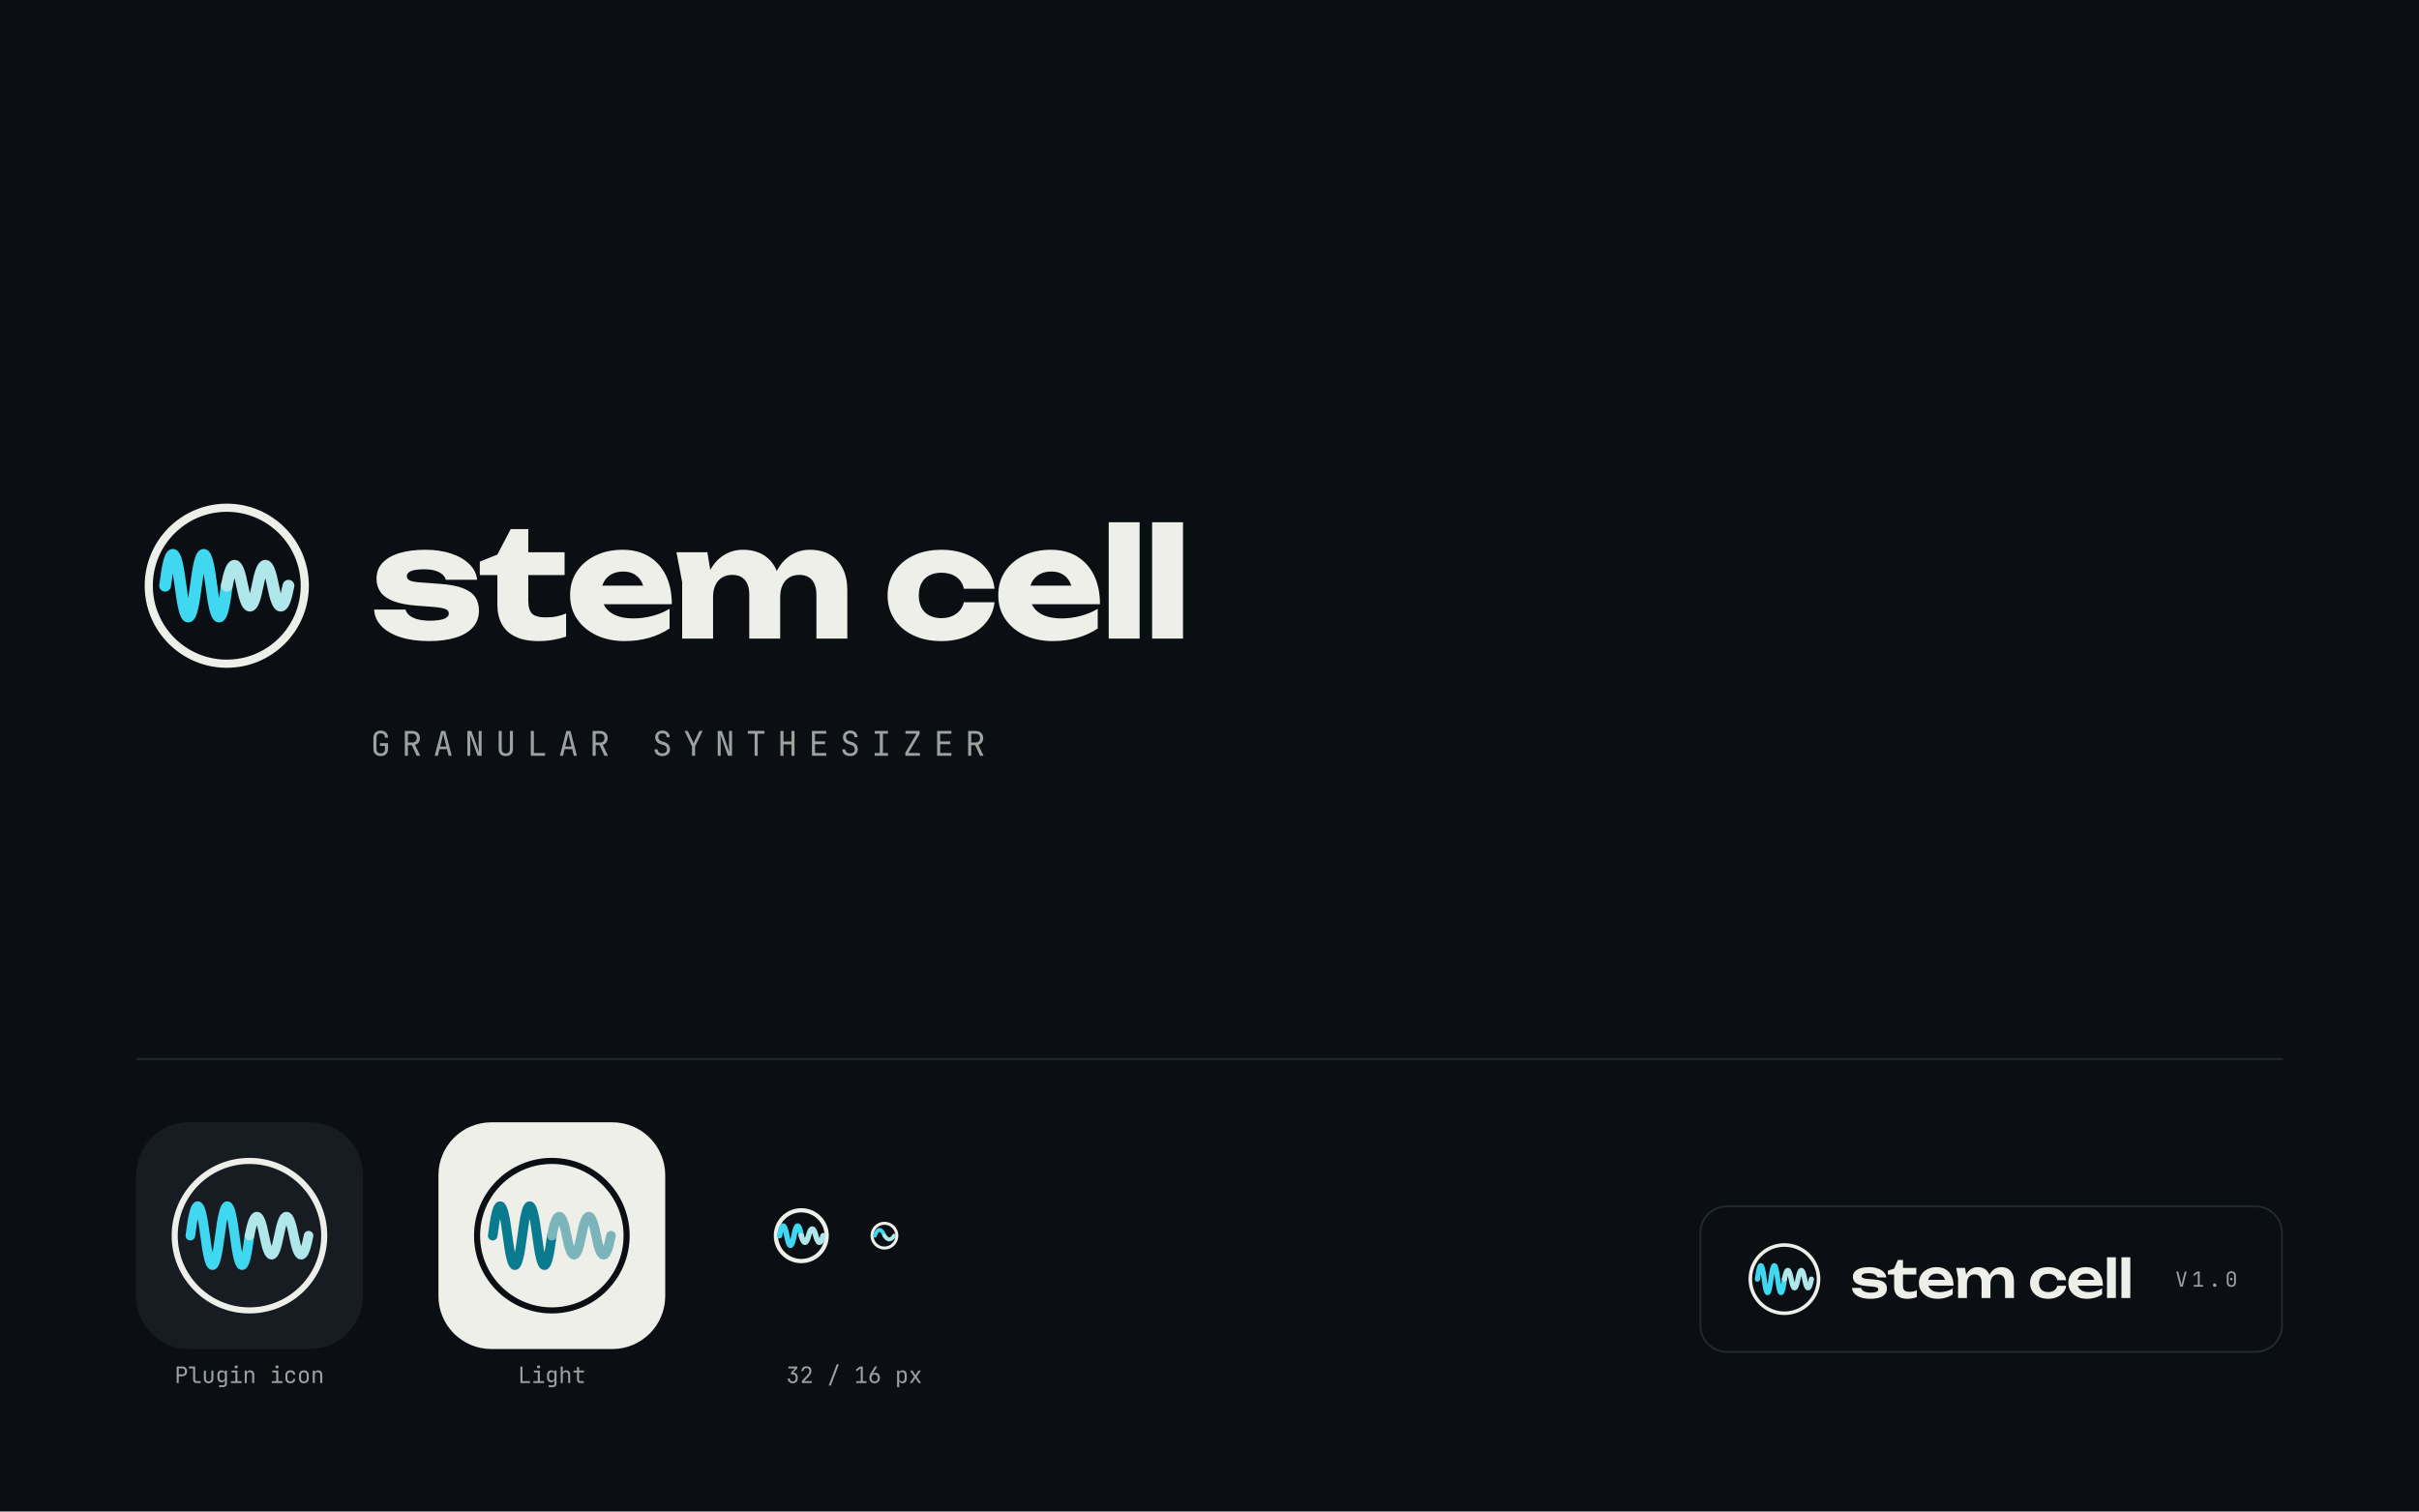
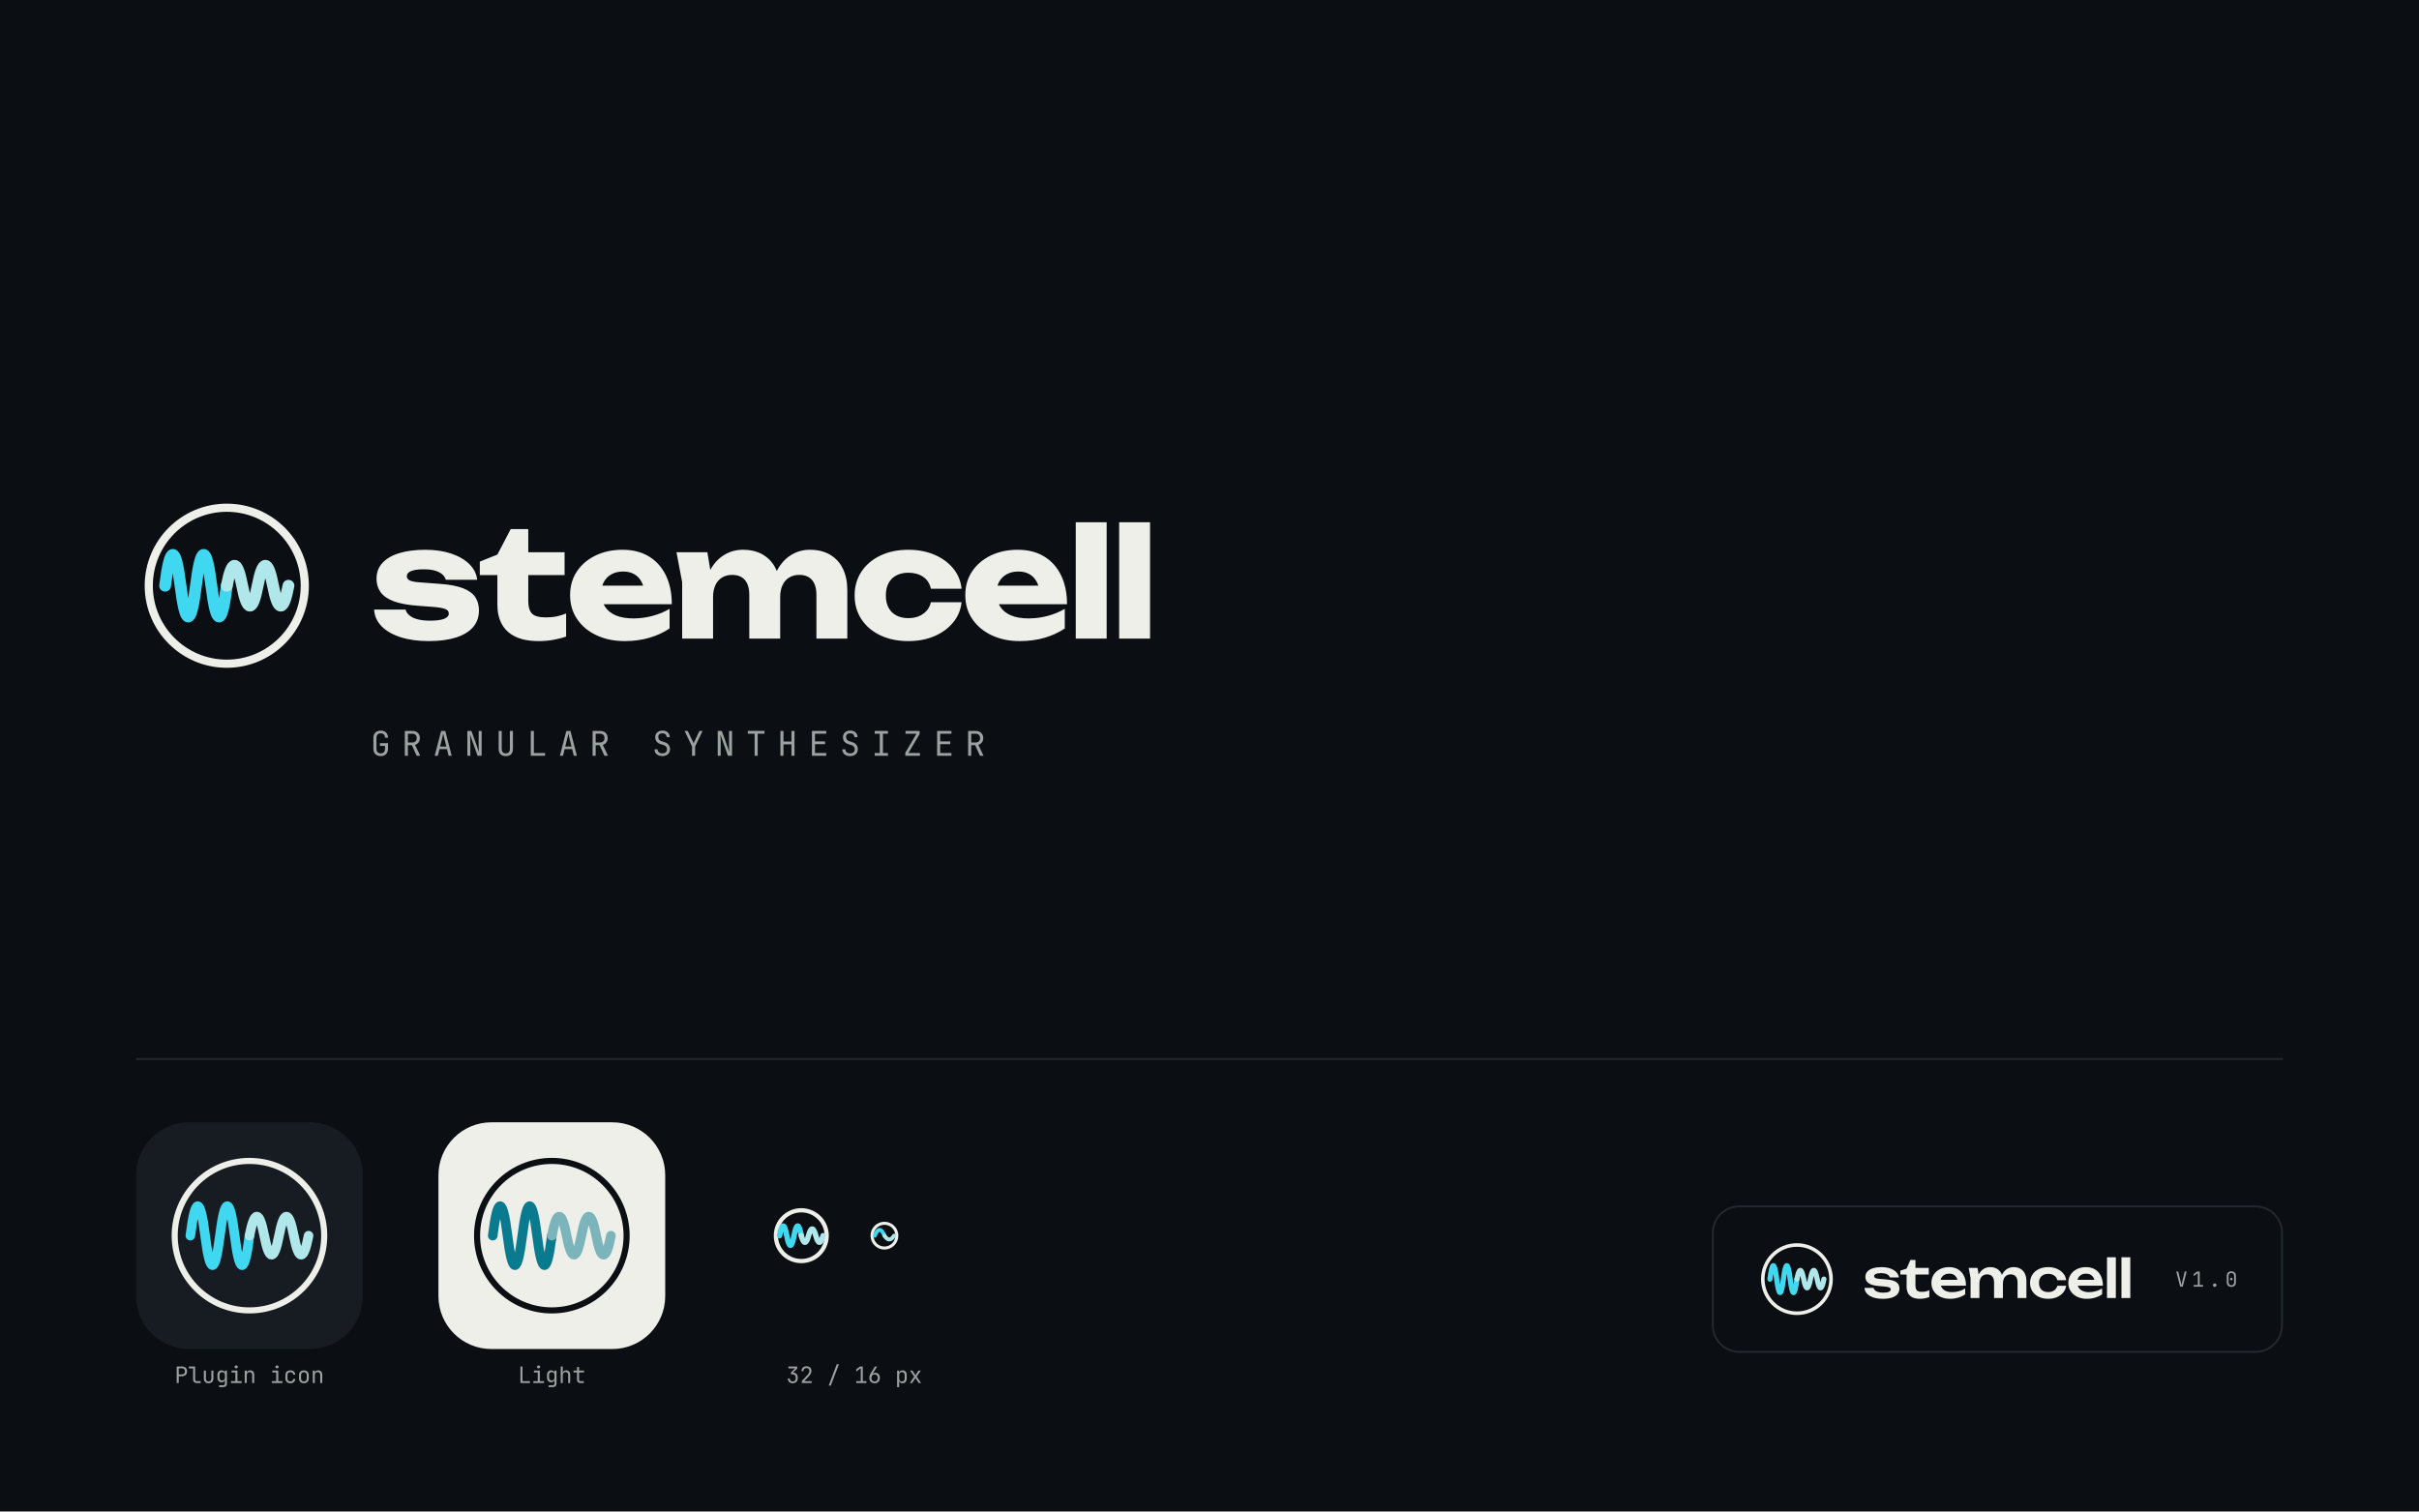
<svg xmlns="http://www.w3.org/2000/svg" width="1280" height="800" viewBox="0 0 1280 800">
  <rect width="1280" height="800" fill="#0B0E12" />
  <g transform="translate(72,262) scale(0.48)">
    <circle cx="100" cy="100" r="86" fill="none" stroke="#EDEFE8" stroke-width="9" />
    <path d="M32 100 Q40.5 32 49 100 T66 100 T83 100 T100 100" fill="none" stroke="#3FD8F0" stroke-width="13" stroke-linecap="round" stroke-linejoin="round" />
    <path d="M100 100 Q108.5 56 117 100 T134 100 T151 100 T168 100" fill="none" stroke="#b0e7eb" stroke-width="13" stroke-linecap="round" stroke-linejoin="round" />
  </g>
-   <path d="M253.44 323.088Q253.44 328.368 250.256 331.992Q247.072 335.616 241.128 337.464Q235.184 339.312 226.864 339.312Q218.304 339.312 211.88 337.224Q205.456 335.136 201.832 331.368Q198.208 327.6 197.968 322.624H214.576Q215.104 324.464 216.768 325.8Q218.432 327.136 221.144 327.816Q223.856 328.496 227.568 328.496Q232.464 328.496 234.976 327.536Q237.488 326.576 237.488 324.672Q237.488 323.088 235.6 322.328Q233.712 321.568 229.024 321.2L220.96 320.592Q212.848 320 208.088 318.136Q203.328 316.272 201.28 313.264Q199.232 310.256 199.232 306.384Q199.232 301.216 202.472 297.808Q205.712 294.4 211.504 292.688Q217.296 290.976 225.008 290.976Q232.72 290.976 238.72 292.984Q244.72 294.992 248.336 298.544Q251.952 302.096 252.496 306.848H235.888Q235.52 305.344 234.176 304.104Q232.832 302.864 230.416 302.088Q228 301.312 224.256 301.312Q219.808 301.312 217.536 302.248Q215.264 303.184 215.264 304.928Q215.264 306.352 216.656 307.136Q218.048 307.92 221.952 308.208L232.576 309.008Q240.512 309.552 245.064 311.352Q249.616 313.152 251.528 316.096Q253.44 319.04 253.44 323.088Z M253.888 304.368V297.248L263.184 293.52L270.24 280.016H279.536V292.288H298.752V304.368H279.536V317.872Q279.536 322.784 281.52 324.776Q283.504 326.768 288.832 326.768Q292.16 326.768 294.76 326.2Q297.36 325.632 299.552 324.672V336.928Q297.088 337.824 293.192 338.568Q289.296 339.312 285.104 339.312Q277.552 339.312 272.704 336.968Q267.856 334.624 265.52 330.288Q263.184 325.952 263.184 320.096V304.368Z M330.528 339.312Q322.224 339.312 315.704 336.264Q309.184 333.216 305.424 327.736Q301.664 322.256 301.664 314.992Q301.664 307.808 305.272 302.416Q308.88 297.024 315.168 294Q321.456 290.976 329.392 290.976Q337.568 290.976 343.392 294.52Q349.216 298.064 352.352 304.536Q355.488 311.008 355.488 319.808H314.912V309.968H346.304L340.96 313.408Q340.672 309.936 339.224 307.504Q337.776 305.072 335.408 303.784Q333.04 302.496 329.776 302.496Q326.176 302.496 323.592 303.928Q321.008 305.36 319.592 307.888Q318.176 310.416 318.176 313.728Q318.176 318.048 320.12 321.08Q322.064 324.112 325.856 325.712Q329.648 327.312 335.168 327.312Q340.224 327.312 345.232 325.984Q350.24 324.656 354.304 322.224V332.624Q349.568 335.824 343.56 337.568Q337.552 339.312 330.528 339.312Z M357.952 292.288H374.304L377.312 310.576V338.0H360.96V308.096ZM393.072 290.976Q399.36 290.976 403.776 293.608Q408.192 296.24 410.512 301.048Q412.832 305.856 412.832 312.432V338.0H396.48V314.832Q396.48 309.68 394.152 306.976Q391.824 304.272 387.408 304.272Q384.288 304.272 382.008 305.704Q379.728 307.136 378.52 309.768Q377.312 312.4 377.312 316.016L372.24 313.392Q373.2 306.064 376.152 301.08Q379.104 296.096 383.488 293.536Q387.872 290.976 393.072 290.976ZM428.512 290.976Q434.8 290.976 439.256 293.608Q443.712 296.24 446.032 301.048Q448.352 305.856 448.352 312.432V338.0H432V314.832Q432 309.68 429.672 306.976Q427.344 304.272 422.928 304.272Q419.808 304.272 417.528 305.704Q415.248 307.136 414.04 309.768Q412.832 312.4 412.832 316.016L407.76 313.392Q408.72 306.064 411.648 301.08Q414.576 296.096 418.96 293.536Q423.344 290.976 428.512 290.976Z  M526.256 318.72Q525.6 324.848 521.76 329.488Q517.92 334.128 511.816 336.72Q505.712 339.312 498.112 339.312Q489.696 339.312 483.28 336.264Q476.864 333.216 473.264 327.76Q469.664 322.304 469.664 315.168Q469.664 307.984 473.264 302.552Q476.864 297.12 483.28 294.048Q489.696 290.976 498.112 290.976Q505.712 290.976 511.816 293.568Q517.92 296.16 521.76 300.776Q525.6 305.392 526.256 311.6H510.016Q509.136 307.488 505.928 305.304Q502.72 303.12 498.112 303.12Q494.512 303.12 491.8 304.52Q489.088 305.92 487.632 308.608Q486.176 311.296 486.176 315.168Q486.176 319.008 487.632 321.688Q489.088 324.368 491.8 325.768Q494.512 327.168 498.112 327.168Q502.752 327.168 505.96 324.856Q509.168 322.544 510.016 318.72Z M557.088 339.312Q548.784 339.312 542.264 336.264Q535.744 333.216 531.984 327.736Q528.224 322.256 528.224 314.992Q528.224 307.808 531.832 302.416Q535.44 297.024 541.728 294Q548.016 290.976 555.952 290.976Q564.128 290.976 569.952 294.52Q575.776 298.064 578.912 304.536Q582.048 311.008 582.048 319.808H541.472V309.968H572.864L567.52 313.408Q567.232 309.936 565.784 307.504Q564.336 305.072 561.968 303.784Q559.6 302.496 556.336 302.496Q552.736 302.496 550.152 303.928Q547.568 305.36 546.152 307.888Q544.736 310.416 544.736 313.728Q544.736 318.048 546.68 321.08Q548.624 324.112 552.416 325.712Q556.208 327.312 561.728 327.312Q566.784 327.312 571.792 325.984Q576.8 324.656 580.864 322.224V332.624Q576.128 335.824 570.12 337.568Q564.112 339.312 557.088 339.312Z M586.672 276.4H603.024V338.0H586.672Z M609.632 276.4H625.984V338.0H609.632Z" fill="#EDEFE8" />
+   <path d="M253.44 323.088Q253.44 328.368 250.256 331.992Q247.072 335.616 241.128 337.464Q235.184 339.312 226.864 339.312Q218.304 339.312 211.88 337.224Q205.456 335.136 201.832 331.368Q198.208 327.6 197.968 322.624H214.576Q215.104 324.464 216.768 325.8Q218.432 327.136 221.144 327.816Q223.856 328.496 227.568 328.496Q232.464 328.496 234.976 327.536Q237.488 326.576 237.488 324.672Q237.488 323.088 235.6 322.328Q233.712 321.568 229.024 321.2L220.96 320.592Q212.848 320 208.088 318.136Q203.328 316.272 201.28 313.264Q199.232 310.256 199.232 306.384Q199.232 301.216 202.472 297.808Q205.712 294.4 211.504 292.688Q217.296 290.976 225.008 290.976Q232.72 290.976 238.72 292.984Q244.72 294.992 248.336 298.544Q251.952 302.096 252.496 306.848H235.888Q235.52 305.344 234.176 304.104Q232.832 302.864 230.416 302.088Q228 301.312 224.256 301.312Q219.808 301.312 217.536 302.248Q215.264 303.184 215.264 304.928Q215.264 306.352 216.656 307.136Q218.048 307.92 221.952 308.208L232.576 309.008Q240.512 309.552 245.064 311.352Q249.616 313.152 251.528 316.096Q253.44 319.04 253.44 323.088Z M253.888 304.368V297.248L263.184 293.52L270.24 280.016H279.536V292.288H298.752V304.368H279.536V317.872Q279.536 322.784 281.52 324.776Q283.504 326.768 288.832 326.768Q292.16 326.768 294.76 326.2Q297.36 325.632 299.552 324.672V336.928Q297.088 337.824 293.192 338.568Q289.296 339.312 285.104 339.312Q277.552 339.312 272.704 336.968Q267.856 334.624 265.52 330.288Q263.184 325.952 263.184 320.096V304.368Z M330.528 339.312Q322.224 339.312 315.704 336.264Q309.184 333.216 305.424 327.736Q301.664 322.256 301.664 314.992Q301.664 307.808 305.272 302.416Q308.88 297.024 315.168 294Q321.456 290.976 329.392 290.976Q337.568 290.976 343.392 294.52Q349.216 298.064 352.352 304.536Q355.488 311.008 355.488 319.808H314.912V309.968H346.304L340.96 313.408Q340.672 309.936 339.224 307.504Q337.776 305.072 335.408 303.784Q333.04 302.496 329.776 302.496Q326.176 302.496 323.592 303.928Q321.008 305.36 319.592 307.888Q318.176 310.416 318.176 313.728Q318.176 318.048 320.12 321.08Q322.064 324.112 325.856 325.712Q329.648 327.312 335.168 327.312Q340.224 327.312 345.232 325.984Q350.24 324.656 354.304 322.224V332.624Q349.568 335.824 343.56 337.568Q337.552 339.312 330.528 339.312Z M357.952 292.288H374.304L377.312 310.576V338.0H360.96V308.096ZM393.072 290.976Q399.36 290.976 403.776 293.608Q408.192 296.24 410.512 301.048Q412.832 305.856 412.832 312.432V338.0H396.48V314.832Q396.48 309.68 394.152 306.976Q391.824 304.272 387.408 304.272Q384.288 304.272 382.008 305.704Q379.728 307.136 378.52 309.768Q377.312 312.4 377.312 316.016L372.24 313.392Q373.2 306.064 376.152 301.08Q379.104 296.096 383.488 293.536Q387.872 290.976 393.072 290.976ZM428.512 290.976Q434.8 290.976 439.256 293.608Q443.712 296.24 446.032 301.048Q448.352 305.856 448.352 312.432V338.0H432V314.832Q432 309.68 429.672 306.976Q427.344 304.272 422.928 304.272Q419.808 304.272 417.528 305.704Q415.248 307.136 414.04 309.768Q412.832 312.4 412.832 316.016L407.76 313.392Q408.72 306.064 411.648 301.08Q414.576 296.096 418.96 293.536Q423.344 290.976 428.512 290.976Z M508.816 318.72Q508.16 324.848 504.32 329.488Q500.48 334.128 494.376 336.72Q488.272 339.312 480.672 339.312Q472.256 339.312 465.84 336.264Q459.424 333.216 455.824 327.76Q452.224 322.304 452.224 315.168Q452.224 307.984 455.824 302.552Q459.424 297.12 465.84 294.048Q472.256 290.976 480.672 290.976Q488.272 290.976 494.376 293.568Q500.48 296.16 504.32 300.776Q508.16 305.392 508.816 311.6H492.576Q491.696 307.488 488.488 305.304Q485.28 303.12 480.672 303.12Q477.072 303.12 474.36 304.52Q471.648 305.92 470.192 308.608Q468.736 311.296 468.736 315.168Q468.736 319.008 470.192 321.688Q471.648 324.368 474.36 325.768Q477.072 327.168 480.672 327.168Q485.312 327.168 488.52 324.856Q491.728 322.544 492.576 318.72Z M539.648 339.312Q531.344 339.312 524.824 336.264Q518.304 333.216 514.544 327.736Q510.784 322.256 510.784 314.992Q510.784 307.808 514.392 302.416Q518.0 297.024 524.288 294Q530.576 290.976 538.512 290.976Q546.688 290.976 552.512 294.52Q558.336 298.064 561.472 304.536Q564.608 311.008 564.608 319.808H524.032V309.968H555.424L550.08 313.408Q549.792 309.936 548.344 307.504Q546.896 305.072 544.528 303.784Q542.16 302.496 538.896 302.496Q535.296 302.496 532.712 303.928Q530.128 305.36 528.712 307.888Q527.296 310.416 527.296 313.728Q527.296 318.048 529.24 321.08Q531.184 324.112 534.976 325.712Q538.768 327.312 544.288 327.312Q549.344 327.312 554.352 325.984Q559.36 324.656 563.424 322.224V332.624Q558.688 335.824 552.68 337.568Q546.672 339.312 539.648 339.312Z M569.232 276.4H585.584V338.0H569.232Z M592.192 276.4H608.544V338.0H592.192Z" fill="#EDEFE8" />
  <path d="M201.472 400.18Q200.284 400.18 199.411 399.73Q198.538 399.28 198.061 398.425Q197.584 397.57 197.584 396.4V390.46Q197.584 389.272 198.061 388.426Q198.538 387.58 199.411 387.13Q200.284 386.68 201.472 386.68Q202.66 386.68 203.524 387.139Q204.388 387.598 204.856 388.444Q205.324 389.29 205.324 390.46H203.704Q203.704 389.344 203.119 388.741Q202.534 388.138 201.472 388.138Q200.41 388.138 199.807 388.732Q199.204 389.326 199.204 390.442V396.4Q199.204 397.516 199.807 398.128Q200.41 398.74 201.472 398.74Q202.534 398.74 203.119 398.128Q203.704 397.516 203.704 396.4V394.78H201.04V393.304H205.324V396.4Q205.324 397.552 204.856 398.407Q204.388 399.262 203.524 399.721Q202.66 400.18 201.472 400.18Z M214.216 400.0V386.86H218.284Q219.454 386.86 220.336 387.337Q221.218 387.814 221.704 388.66Q222.19 389.506 222.19 390.64Q222.19 391.972 221.497 392.926Q220.804 393.88 219.616 394.24L222.37 400.0H220.462L217.942 394.42H215.836V400.0ZM215.836 392.962H218.284Q219.292 392.962 219.904 392.323Q220.516 391.684 220.516 390.64Q220.516 389.578 219.904 388.948Q219.292 388.318 218.284 388.318H215.836Z M230.02 400.0 233.44 386.86H235.618L239.02 400.0H237.382L236.518 396.508H232.54L231.676 400.0ZM232.864 395.14H236.176L235.168 391.09Q234.88 389.938 234.718 389.164Q234.556 388.39 234.52 388.156Q234.484 388.39 234.322 389.164Q234.16 389.938 233.872 391.072Z M247.3 400.0V386.86H249.46L253.474 398.11Q253.438 397.66 253.393 397.003Q253.348 396.346 253.321 395.617Q253.294 394.888 253.294 394.24V386.86H254.86V400.0H252.7L248.704 388.75Q248.74 389.182 248.776 389.839Q248.812 390.496 248.839 391.225Q248.866 391.954 248.866 392.62V400.0Z M267.64 400.18Q265.804 400.18 264.832 399.163Q263.86 398.146 263.86 396.4V386.86H265.48V396.4Q265.48 397.48 266.011 398.11Q266.542 398.74 267.64 398.74Q268.72 398.74 269.26 398.11Q269.8 397.48 269.8 396.4V386.86H271.42V396.4Q271.42 398.164 270.457 399.172Q269.494 400.18 267.64 400.18Z M280.87 400.0V386.86H282.49V398.524H288.43V400.0Z M296.26 400.0 299.68 386.86H301.858L305.26 400.0H303.622L302.758 396.508H298.78L297.916 400.0ZM299.104 395.14H302.416L301.408 391.09Q301.12 389.938 300.958 389.164Q300.796 388.39 300.76 388.156Q300.724 388.39 300.562 389.164Q300.4 389.938 300.112 391.072Z M313.576 400.0V386.86H317.644Q318.814 386.86 319.696 387.337Q320.578 387.814 321.064 388.66Q321.55 389.506 321.55 390.64Q321.55 391.972 320.857 392.926Q320.164 393.88 318.976 394.24L321.73 400.0H319.822L317.302 394.42H315.196V400.0ZM315.196 392.962H317.644Q318.652 392.962 319.264 392.323Q319.876 391.684 319.876 390.64Q319.876 389.578 319.264 388.948Q318.652 388.318 317.644 388.318H315.196Z  M350.512 400.18Q349.216 400.18 348.289 399.748Q347.362 399.316 346.858 398.506Q346.354 397.696 346.336 396.58H347.956Q347.956 397.57 348.631 398.146Q349.306 398.722 350.512 398.722Q351.646 398.722 352.285 398.164Q352.924 397.606 352.924 396.616Q352.924 395.824 352.501 395.23Q352.078 394.636 351.286 394.402L349.504 393.844Q348.154 393.43 347.425 392.458Q346.696 391.486 346.696 390.172Q346.696 389.11 347.173 388.327Q347.65 387.544 348.514 387.103Q349.378 386.662 350.548 386.662Q352.276 386.662 353.32 387.625Q354.364 388.588 354.382 390.19H352.762Q352.762 389.218 352.177 388.669Q351.592 388.12 350.53 388.12Q349.486 388.12 348.901 388.624Q348.316 389.128 348.316 390.028Q348.316 390.838 348.748 391.432Q349.18 392.026 349.99 392.278L351.79 392.854Q353.104 393.268 353.824 394.258Q354.544 395.248 354.544 396.58Q354.544 397.66 354.04 398.47Q353.536 399.28 352.627 399.73Q351.718 400.18 350.512 400.18Z M366.19 400.0V395.086L362.23 386.86H363.904L366.514 392.26Q366.73 392.71 366.856 393.025Q366.982 393.34 367.018 393.484Q367.054 393.34 367.189 393.025Q367.324 392.71 367.54 392.26L370.096 386.86H371.77L367.81 395.086V400.0Z M379.78 400.0V386.86H381.94L385.954 398.11Q385.918 397.66 385.873 397.003Q385.828 396.346 385.801 395.617Q385.774 394.888 385.774 394.24V386.86H387.34V400.0H385.18L381.184 388.75Q381.22 389.182 381.256 389.839Q381.292 390.496 381.319 391.225Q381.346 391.954 381.346 392.62V400.0Z M399.31 400.0V388.318H395.71V386.842H404.53V388.318H400.93V400.0Z M412.954 400.0V386.86H414.574V392.476H418.786V386.86H420.406V400.0H418.786V393.952H414.574V400.0Z M429.64 400.0V386.86H437.2V388.336H431.242V392.404H436.57V393.862H431.242V398.524H437.2V400.0Z M449.872 400.18Q448.576 400.18 447.649 399.748Q446.722 399.316 446.218 398.506Q445.714 397.696 445.696 396.58H447.316Q447.316 397.57 447.991 398.146Q448.666 398.722 449.872 398.722Q451.006 398.722 451.645 398.164Q452.284 397.606 452.284 396.616Q452.284 395.824 451.861 395.23Q451.438 394.636 450.646 394.402L448.864 393.844Q447.514 393.43 446.785 392.458Q446.056 391.486 446.056 390.172Q446.056 389.11 446.533 388.327Q447.01 387.544 447.874 387.103Q448.738 386.662 449.908 386.662Q451.636 386.662 452.68 387.625Q453.724 388.588 453.742 390.19H452.122Q452.122 389.218 451.537 388.669Q450.952 388.12 449.89 388.12Q448.846 388.12 448.261 388.624Q447.676 389.128 447.676 390.028Q447.676 390.838 448.108 391.432Q448.54 392.026 449.35 392.278L451.15 392.854Q452.464 393.268 453.184 394.258Q453.904 395.248 453.904 396.58Q453.904 397.66 453.4 398.47Q452.896 399.28 451.987 399.73Q451.078 400.18 449.872 400.18Z M462.85 400.0V398.524H465.532V388.336H462.85V386.86H469.87V388.336H467.188V398.524H469.87V400.0Z M479.05 400.0V398.38L484.972 388.336H479.14V386.86H486.61V388.48L480.688 398.524H486.79V400.0Z M495.88 400.0V386.86H503.44V388.336H497.482V392.404H502.81V393.862H497.482V398.524H503.44V400.0Z M512.296 400.0V386.86H516.364Q517.534 386.86 518.416 387.337Q519.298 387.814 519.784 388.66Q520.27 389.506 520.27 390.64Q520.27 391.972 519.577 392.926Q518.884 393.88 517.696 394.24L520.45 400.0H518.542L516.022 394.42H513.916V400.0ZM513.916 392.962H516.364Q517.372 392.962 517.984 392.323Q518.596 391.684 518.596 390.64Q518.596 389.578 517.984 388.948Q517.372 388.318 516.364 388.318H513.916Z" fill="#9AA3A0" />
  <rect x="72" y="560" width="1136" height="1" fill="#222A31" />
  <g transform="translate(72,594)">
    <rect width="120" height="120" rx="28" fill="#161C22" />
    <g transform="translate(14,14) scale(0.46)">
      <circle cx="100" cy="100" r="86" fill="none" stroke="#EDEFE8" stroke-width="7" />
      <path d="M32 100 Q40.5 32 49 100 T66 100 T83 100 T100 100" fill="none" stroke="#3FD8F0" stroke-width="11" stroke-linecap="round" stroke-linejoin="round" />
      <path d="M100 100 Q108.5 56 117 100 T134 100 T151 100 T168 100" fill="none" stroke="#b0e7eb" stroke-width="11" stroke-linecap="round" stroke-linejoin="round" />
    </g>
  </g>
  <path transform="translate(92.4,732)" d="M1.104 0.0V-8.76H3.924Q4.74 -8.76 5.34 -8.442Q5.94 -8.124 6.27 -7.548Q6.6 -6.972 6.6 -6.18Q6.6 -5.4 6.27 -4.818Q5.94 -4.236 5.34 -3.918Q4.74 -3.6 3.924 -3.6H2.184V0.0ZM2.184 -4.572H3.924Q4.632 -4.572 5.058 -5.01Q5.484 -5.448 5.484 -6.18Q5.484 -6.924 5.058 -7.356Q4.632 -7.788 3.924 -7.788H2.184Z M11.7 0.0Q11.124 0.0 10.692 -0.228Q10.26 -0.456 10.02 -0.876Q9.78 -1.296 9.78 -1.86V-7.776H7.56V-8.76H10.86V-1.86Q10.86 -1.452 11.088 -1.218Q11.316 -0.984 11.7 -0.984H13.8V0.0Z M17.988 0.12Q16.848 0.12 16.164 -0.558Q15.48 -1.236 15.48 -2.4V-6.6H16.56V-2.4Q16.56 -1.656 16.944 -1.242Q17.328 -0.828 17.988 -0.828Q18.66 -0.828 19.05 -1.242Q19.44 -1.656 19.44 -2.4V-6.6H20.52V-2.4Q20.52 -1.236 19.824 -0.558Q19.128 0.12 17.988 0.12Z M23.532 2.16V1.176H25.632Q26.136 1.176 26.37 0.948Q26.604 0.72 26.604 0.24V-0.6L26.628 -1.8H26.412L26.616 -1.98Q26.616 -1.26 26.136 -0.84Q25.656 -0.42 24.852 -0.42Q23.832 -0.42 23.244 -1.086Q22.656 -1.752 22.656 -2.88V-4.272Q22.656 -5.4 23.244 -6.06Q23.832 -6.72 24.852 -6.72Q25.656 -6.72 26.136 -6.3Q26.616 -5.88 26.616 -5.16L26.412 -5.34H26.616V-6.6H27.684V0.24Q27.684 1.128 27.138 1.644Q26.592 2.16 25.62 2.16ZM25.176 -1.356Q25.848 -1.356 26.232 -1.776Q26.616 -2.196 26.616 -2.94V-4.2Q26.616 -4.944 26.232 -5.364Q25.848 -5.784 25.176 -5.784Q24.492 -5.784 24.114 -5.376Q23.736 -4.968 23.736 -4.2V-2.94Q23.736 -2.172 24.114 -1.764Q24.492 -1.356 25.176 -1.356Z M29.82 0.0V-0.984H32.16V-5.616H30.12V-6.6H33.24V-0.984H35.46V0.0ZM32.58 -7.788Q32.184 -7.788 31.956 -7.992Q31.728 -8.196 31.728 -8.544Q31.728 -8.904 31.956 -9.114Q32.184 -9.324 32.58 -9.324Q32.976 -9.324 33.204 -9.114Q33.432 -8.904 33.432 -8.544Q33.432 -8.196 33.204 -7.992Q32.976 -7.788 32.58 -7.788Z M37.104 0.0V-6.6H38.184V-5.34H38.412L38.184 -5.088Q38.184 -5.868 38.652 -6.294Q39.12 -6.72 39.948 -6.72Q40.944 -6.72 41.532 -6.108Q42.12 -5.496 42.12 -4.44V0.0H41.04V-4.32Q41.04 -5.028 40.662 -5.406Q40.284 -5.784 39.636 -5.784Q38.964 -5.784 38.574 -5.376Q38.184 -4.968 38.184 -4.2V0.0Z  M51.42 0.0V-0.984H53.76V-5.616H51.72V-6.6H54.84V-0.984H57.06V0.0ZM54.18 -7.788Q53.784 -7.788 53.556 -7.992Q53.328 -8.196 53.328 -8.544Q53.328 -8.904 53.556 -9.114Q53.784 -9.324 54.18 -9.324Q54.576 -9.324 54.804 -9.114Q55.032 -8.904 55.032 -8.544Q55.032 -8.196 54.804 -7.992Q54.576 -7.788 54.18 -7.788Z M61.248 0.12Q60.456 0.12 59.862 -0.18Q59.268 -0.48 58.944 -1.05Q58.62 -1.62 58.62 -2.4V-4.2Q58.62 -4.992 58.944 -5.556Q59.268 -6.12 59.862 -6.42Q60.456 -6.72 61.248 -6.72Q62.388 -6.72 63.084 -6.108Q63.78 -5.496 63.816 -4.44H62.736Q62.7 -5.076 62.31 -5.418Q61.92 -5.76 61.248 -5.76Q60.54 -5.76 60.12 -5.358Q59.7 -4.956 59.7 -4.212V-2.4Q59.7 -1.656 60.12 -1.248Q60.54 -0.84 61.248 -0.84Q61.92 -0.84 62.31 -1.188Q62.7 -1.536 62.736 -2.16H63.816Q63.78 -1.104 63.084 -0.492Q62.388 0.12 61.248 0.12Z M68.4 0.096Q67.608 0.096 67.032 -0.204Q66.456 -0.504 66.138 -1.074Q65.82 -1.644 65.82 -2.424V-4.176Q65.82 -4.968 66.138 -5.532Q66.456 -6.096 67.032 -6.396Q67.608 -6.696 68.4 -6.696Q69.192 -6.696 69.768 -6.396Q70.344 -6.096 70.662 -5.532Q70.98 -4.968 70.98 -4.188V-2.424Q70.98 -1.644 70.662 -1.074Q70.344 -0.504 69.768 -0.204Q69.192 0.096 68.4 0.096ZM68.4 -0.864Q69.108 -0.864 69.504 -1.26Q69.9 -1.656 69.9 -2.424V-4.176Q69.9 -4.944 69.504 -5.34Q69.108 -5.736 68.4 -5.736Q67.704 -5.736 67.302 -5.34Q66.9 -4.944 66.9 -4.176V-2.424Q66.9 -1.656 67.302 -1.26Q67.704 -0.864 68.4 -0.864Z M73.104 0.0V-6.6H74.184V-5.34H74.412L74.184 -5.088Q74.184 -5.868 74.652 -6.294Q75.12 -6.72 75.948 -6.72Q76.944 -6.72 77.532 -6.108Q78.12 -5.496 78.12 -4.44V0.0H77.04V-4.32Q77.04 -5.028 76.662 -5.406Q76.284 -5.784 75.636 -5.784Q74.964 -5.784 74.574 -5.376Q74.184 -4.968 74.184 -4.2V0.0Z" fill="#9AA3A0" />
  <g transform="translate(232,594)">
    <rect width="120" height="120" rx="28" fill="#EDEFE8" />
    <g transform="translate(14,14) scale(0.46)">
      <circle cx="100" cy="100" r="86" fill="none" stroke="#0B0E12" stroke-width="7" />
      <path d="M32 100 Q40.5 32 49 100 T66 100 T83 100 T100 100" fill="none" stroke="#0A7A8F" stroke-width="11" stroke-linecap="round" stroke-linejoin="round" />
      <path d="M100 100 Q108.5 56 117 100 T134 100 T151 100 T168 100" fill="none" stroke="#7cb4bc" stroke-width="11" stroke-linecap="round" stroke-linejoin="round" />
    </g>
  </g>
  <path transform="translate(274.0,732)" d="M1.38 0.0V-8.76H2.46V-0.984H6.42V0.0Z M8.22 0.0V-0.984H10.56V-5.616H8.52V-6.6H11.64V-0.984H13.86V0.0ZM10.98 -7.788Q10.584 -7.788 10.356 -7.992Q10.128 -8.196 10.128 -8.544Q10.128 -8.904 10.356 -9.114Q10.584 -9.324 10.98 -9.324Q11.376 -9.324 11.604 -9.114Q11.832 -8.904 11.832 -8.544Q11.832 -8.196 11.604 -7.992Q11.376 -7.788 10.98 -7.788Z M16.332 2.16V1.176H18.432Q18.936 1.176 19.17 0.948Q19.404 0.72 19.404 0.24V-0.6L19.428 -1.8H19.212L19.416 -1.98Q19.416 -1.26 18.936 -0.84Q18.456 -0.42 17.652 -0.42Q16.632 -0.42 16.044 -1.086Q15.456 -1.752 15.456 -2.88V-4.272Q15.456 -5.4 16.044 -6.06Q16.632 -6.72 17.652 -6.72Q18.456 -6.72 18.936 -6.3Q19.416 -5.88 19.416 -5.16L19.212 -5.34H19.416V-6.6H20.484V0.24Q20.484 1.128 19.938 1.644Q19.392 2.16 18.42 2.16ZM17.976 -1.356Q18.648 -1.356 19.032 -1.776Q19.416 -2.196 19.416 -2.94V-4.2Q19.416 -4.944 19.032 -5.364Q18.648 -5.784 17.976 -5.784Q17.292 -5.784 16.914 -5.376Q16.536 -4.968 16.536 -4.2V-2.94Q16.536 -2.172 16.914 -1.764Q17.292 -1.356 17.976 -1.356Z M22.704 0.0V-8.76H23.784V-6.6V-5.34H24.012L23.784 -5.088Q23.784 -5.868 24.252 -6.294Q24.72 -6.72 25.548 -6.72Q26.544 -6.72 27.132 -6.108Q27.72 -5.496 27.72 -4.44V0.0H26.64V-4.32Q26.64 -5.028 26.262 -5.418Q25.884 -5.808 25.236 -5.808Q24.564 -5.808 24.174 -5.388Q23.784 -4.968 23.784 -4.2V0.0Z M33.12 0.0Q32.268 0.0 31.794 -0.456Q31.32 -0.912 31.32 -1.74V-5.616H29.46V-6.6H31.32V-8.46H32.4V-6.6H35.04V-5.616H32.4V-1.74Q32.4 -0.984 33.12 -0.984H34.92V0.0Z" fill="#9AA3A0" />
  <g transform="translate(408,638)">
    <svg width="32" height="32" viewBox="0 0 200 200">
      <circle cx="100" cy="100" r="84" fill="none" stroke="#EDEFE8" stroke-width="14" />
      <path d="M28 100 Q40 36 52 100 T76 100 T100 100" fill="none" stroke="#3FD8F0" stroke-width="18" stroke-linecap="round" stroke-linejoin="round" />
      <path d="M100 100 Q112 144 124 100 T148 100 T172 100" fill="none" stroke="#b0e7eb" stroke-width="18" stroke-linecap="round" stroke-linejoin="round" />
    </svg>
  </g>
  <g transform="translate(460,646)">
    <svg width="16" height="16" viewBox="0 0 200 200">
      <circle cx="100" cy="100" r="82" fill="none" stroke="#EDEFE8" stroke-width="20" />
      <path d="M36 100 Q68 24 100 100" fill="none" stroke="#3FD8F0" stroke-width="26" stroke-linecap="round" />
      <path d="M100 100 Q132 150 164 100" fill="none" stroke="#b0e7eb" stroke-width="26" stroke-linecap="round" />
    </svg>
  </g>
  <path transform="translate(416.0,732)" d="M3.468 0.12Q2.676 0.12 2.082 -0.198Q1.488 -0.516 1.164 -1.08Q0.84 -1.644 0.84 -2.4H1.92Q1.92 -1.668 2.334 -1.254Q2.748 -0.84 3.48 -0.84Q4.224 -0.84 4.632 -1.272Q5.04 -1.704 5.04 -2.4V-3.024Q5.04 -3.768 4.632 -4.176Q4.224 -4.584 3.48 -4.584H2.58V-5.664L4.752 -7.776H1.2V-8.76H5.844V-7.68L3.504 -5.412V-5.544Q4.704 -5.544 5.412 -4.86Q6.12 -4.176 6.12 -3.024V-2.4Q6.12 -1.644 5.79 -1.08Q5.46 -0.516 4.86 -0.198Q4.26 0.12 3.468 0.12Z M8.304 0.0V-1.104L10.98 -3.948Q11.664 -4.68 11.976 -5.25Q12.288 -5.82 12.288 -6.348Q12.288 -7.08 11.886 -7.5Q11.484 -7.92 10.788 -7.92Q10.02 -7.92 9.582 -7.488Q9.144 -7.056 9.144 -6.3H8.064Q8.088 -7.092 8.43 -7.674Q8.772 -8.256 9.378 -8.568Q9.984 -8.88 10.788 -8.88Q11.58 -8.88 12.162 -8.574Q12.744 -8.268 13.056 -7.704Q13.368 -7.14 13.368 -6.36Q13.368 -5.616 12.972 -4.884Q12.576 -4.152 11.676 -3.216L9.516 -0.984H13.512V0.0Z  M22.5 1.32 26.76 -9.96H27.9L23.64 1.32Z  M37.08 0.0V-0.984H39.456V-7.86L37.08 -6.084V-7.284L39.06 -8.76H40.536V-0.984H42.48V0.0Z M46.812 0.12Q45.972 0.12 45.342 -0.234Q44.712 -0.588 44.364 -1.224Q44.016 -1.86 44.016 -2.7Q44.016 -3.36 44.202 -3.996Q44.388 -4.632 44.76 -5.22L46.956 -8.76H48.156L45.672 -4.776L45.72 -4.74Q45.948 -5.076 46.344 -5.256Q46.74 -5.436 47.232 -5.436Q47.952 -5.436 48.48 -5.1Q49.008 -4.764 49.296 -4.152Q49.584 -3.54 49.584 -2.7Q49.584 -1.86 49.236 -1.224Q48.888 -0.588 48.27 -0.234Q47.652 0.12 46.812 0.12ZM46.8 -0.84Q47.568 -0.84 48.036 -1.35Q48.504 -1.86 48.504 -2.7Q48.504 -3.54 48.036 -4.05Q47.568 -4.56 46.8 -4.56Q46.032 -4.56 45.564 -4.05Q45.096 -3.54 45.096 -2.7Q45.096 -1.86 45.564 -1.35Q46.032 -0.84 46.8 -0.84Z  M58.704 2.16V-6.6H59.784V-5.34H60L59.784 -5.088Q59.784 -5.844 60.282 -6.282Q60.78 -6.72 61.596 -6.72Q62.592 -6.72 63.186 -6.066Q63.78 -5.412 63.78 -4.272V-2.34Q63.78 -1.584 63.51 -1.032Q63.24 -0.48 62.754 -0.18Q62.268 0.12 61.596 0.12Q60.792 0.12 60.288 -0.324Q59.784 -0.768 59.784 -1.512L60 -1.26H59.76L59.784 0.24V2.16ZM61.236 -0.816Q61.92 -0.816 62.31 -1.224Q62.7 -1.632 62.7 -2.4V-4.2Q62.7 -4.968 62.31 -5.376Q61.92 -5.784 61.236 -5.784Q60.576 -5.784 60.18 -5.364Q59.784 -4.944 59.784 -4.2V-2.4Q59.784 -1.656 60.18 -1.236Q60.576 -0.816 61.236 -0.816Z M65.4 0.0 67.74 -3.396 65.544 -6.6H66.816L68.124 -4.56Q68.208 -4.428 68.286 -4.272Q68.364 -4.116 68.412 -4.02Q68.448 -4.116 68.526 -4.272Q68.604 -4.428 68.688 -4.56L70.008 -6.6H71.268L69.072 -3.384L71.4 0.0H70.128L68.712 -2.16Q68.628 -2.292 68.55 -2.466Q68.472 -2.64 68.412 -2.748Q68.364 -2.64 68.274 -2.466Q68.184 -2.292 68.088 -2.16L66.66 0.0Z" fill="#9AA3A0" />
-   <rect x="899.728" y="638.5" width="307.772" height="77" rx="14" fill="none" stroke="#222A31" />
-   <g transform="translate(923.228,656) scale(0.21)">
+   <rect x="906.336" y="638.5" width="301.164" height="77" rx="14" fill="none" stroke="#222A31" />
+   <g transform="translate(929.836,656) scale(0.21)">
    <circle cx="100" cy="100" r="86" fill="none" stroke="#EDEFE8" stroke-width="9" />
    <path d="M32 100 Q40.5 32 49 100 T66 100 T83 100 T100 100" fill="none" stroke="#3FD8F0" stroke-width="13" stroke-linecap="round" stroke-linejoin="round" />
    <path d="M100 100 Q108.5 56 117 100 T134 100 T151 100 T168 100" fill="none" stroke="#b0e7eb" stroke-width="13" stroke-linecap="round" stroke-linejoin="round" />
  </g>
-   <path transform="translate(979.228,687)" d="M19.222 -5.018Q19.222 -3.296 18.217 -2.073Q17.212 -0.851 15.261 -0.213Q13.311 0.426 10.483 0.426Q7.571 0.426 5.411 -0.297Q3.251 -1.019 2.05 -2.33Q0.848 -3.64 0.764 -5.365H5.519Q5.695 -4.595 6.357 -4.018Q7.02 -3.441 8.103 -3.14Q9.187 -2.839 10.62 -2.839Q12.611 -2.839 13.625 -3.28Q14.638 -3.721 14.638 -4.614Q14.638 -5.27 13.923 -5.599Q13.208 -5.928 11.323 -6.09L8.358 -6.336Q5.678 -6.552 4.117 -7.221Q2.556 -7.89 1.89 -8.914Q1.224 -9.937 1.224 -11.175Q1.224 -12.891 2.295 -14.034Q3.366 -15.176 5.275 -15.763Q7.185 -16.349 9.724 -16.349Q12.306 -16.349 14.322 -15.655Q16.338 -14.96 17.545 -13.73Q18.752 -12.499 18.917 -10.87H14.162Q14.042 -11.455 13.534 -11.973Q13.026 -12.491 12.05 -12.83Q11.074 -13.168 9.495 -13.168Q7.736 -13.168 6.786 -12.753Q5.835 -12.337 5.835 -11.542Q5.835 -10.984 6.415 -10.63Q6.994 -10.276 8.588 -10.142L12.449 -9.82Q15.042 -9.612 16.517 -8.982Q17.993 -8.352 18.607 -7.347Q19.222 -6.342 19.222 -5.018Z M19.72 -12.41V-14.482L23.041 -15.568L25.032 -20.143H27.723V-15.924H34.768V-12.41H27.723V-6.616Q27.723 -4.763 28.497 -4.015Q29.271 -3.268 31.17 -3.268Q32.368 -3.268 33.299 -3.5Q34.23 -3.732 35.048 -4.152V-0.51Q34.252 -0.171 32.906 0.127Q31.559 0.426 30.125 0.426Q27.642 0.426 26.079 -0.37Q24.517 -1.165 23.779 -2.603Q23.041 -4.04 23.041 -5.947V-12.41Z M45.984 0.426Q43.145 0.426 40.926 -0.633Q38.707 -1.691 37.433 -3.588Q36.159 -5.485 36.159 -8.002Q36.159 -10.492 37.372 -12.366Q38.584 -14.241 40.713 -15.295Q42.843 -16.349 45.562 -16.349Q48.322 -16.349 50.315 -15.134Q52.307 -13.919 53.388 -11.708Q54.468 -9.498 54.468 -6.502H39.906V-9.61H51.951L50.106 -8.49Q50.014 -9.881 49.431 -10.867Q48.849 -11.852 47.881 -12.379Q46.914 -12.905 45.587 -12.905Q44.159 -12.905 43.112 -12.333Q42.064 -11.76 41.481 -10.737Q40.897 -9.713 40.897 -8.336Q40.897 -6.698 41.636 -5.523Q42.375 -4.348 43.774 -3.725Q45.172 -3.102 47.146 -3.102Q48.941 -3.102 50.77 -3.622Q52.598 -4.141 54.037 -5.085V-1.949Q52.48 -0.829 50.386 -0.202Q48.292 0.426 45.984 0.426Z M55.88 -15.924H60.561L61.564 -9.867V0.0H56.882V-10.567ZM67.248 -16.349Q69.398 -16.349 70.906 -15.441Q72.414 -14.532 73.205 -12.858Q73.996 -11.183 73.996 -8.856V0.0H69.314V-8.142Q69.314 -10.29 68.382 -11.4Q67.449 -12.51 65.668 -12.51Q64.408 -12.51 63.484 -11.917Q62.56 -11.323 62.062 -10.247Q61.564 -9.17 61.564 -7.711L60.032 -8.52Q60.326 -11.035 61.326 -12.775Q62.325 -14.515 63.855 -15.432Q65.386 -16.349 67.248 -16.349ZM79.652 -16.349Q81.802 -16.349 83.324 -15.441Q84.846 -14.532 85.637 -12.858Q86.428 -11.183 86.428 -8.856V0.0H81.746V-8.142Q81.746 -10.29 80.814 -11.4Q79.881 -12.51 78.1 -12.51Q76.84 -12.51 75.916 -11.917Q74.992 -11.323 74.494 -10.247Q73.996 -9.17 73.996 -7.711L72.464 -8.52Q72.758 -11.035 73.753 -12.775Q74.749 -14.515 76.279 -15.432Q77.809 -16.349 79.652 -16.349Z  M114.061 -6.496Q113.806 -4.444 112.504 -2.883Q111.202 -1.322 109.154 -0.448Q107.106 0.426 104.572 0.426Q101.727 0.426 99.561 -0.633Q97.395 -1.691 96.177 -3.584Q94.959 -5.477 94.959 -7.958Q94.959 -10.447 96.177 -12.335Q97.395 -14.224 99.561 -15.287Q101.727 -16.349 104.572 -16.349Q107.106 -16.349 109.154 -15.476Q111.202 -14.602 112.504 -13.045Q113.806 -11.488 114.061 -9.408H109.385Q109.035 -11.024 107.731 -11.91Q106.428 -12.796 104.572 -12.796Q103.102 -12.796 101.997 -12.222Q100.892 -11.648 100.295 -10.569Q99.697 -9.489 99.697 -7.958Q99.697 -6.446 100.295 -5.361Q100.892 -4.276 101.997 -3.702Q103.102 -3.128 104.572 -3.128Q106.448 -3.128 107.751 -4.05Q109.054 -4.973 109.385 -6.496Z M125.028 0.426Q122.189 0.426 119.97 -0.633Q117.751 -1.691 116.477 -3.588Q115.203 -5.485 115.203 -8.002Q115.203 -10.492 116.416 -12.366Q117.628 -14.241 119.757 -15.295Q121.887 -16.349 124.606 -16.349Q127.366 -16.349 129.359 -15.134Q131.351 -13.919 132.432 -11.708Q133.512 -9.498 133.512 -6.502H118.95V-9.61H130.995L129.15 -8.49Q129.058 -9.881 128.475 -10.867Q127.893 -11.852 126.925 -12.379Q125.958 -12.905 124.631 -12.905Q123.203 -12.905 122.156 -12.333Q121.108 -11.76 120.525 -10.737Q119.941 -9.713 119.941 -8.336Q119.941 -6.698 120.68 -5.523Q121.419 -4.348 122.818 -3.725Q124.216 -3.102 126.19 -3.102Q127.985 -3.102 129.814 -3.622Q131.642 -4.141 133.081 -5.085V-1.949Q131.524 -0.829 129.43 -0.202Q127.336 0.426 125.028 0.426Z M135.68 -21.56H140.361V0.0H135.68Z M143.324 -21.56H148.005V0.0H143.324Z" fill="#EDEFE8" />
+   <path transform="translate(985.836,687)" d="M19.222 -5.018Q19.222 -3.296 18.217 -2.073Q17.212 -0.851 15.261 -0.213Q13.311 0.426 10.483 0.426Q7.571 0.426 5.411 -0.297Q3.251 -1.019 2.05 -2.33Q0.848 -3.64 0.764 -5.365H5.519Q5.695 -4.595 6.357 -4.018Q7.02 -3.441 8.103 -3.14Q9.187 -2.839 10.62 -2.839Q12.611 -2.839 13.625 -3.28Q14.638 -3.721 14.638 -4.614Q14.638 -5.27 13.923 -5.599Q13.208 -5.928 11.323 -6.09L8.358 -6.336Q5.678 -6.552 4.117 -7.221Q2.556 -7.89 1.89 -8.914Q1.224 -9.937 1.224 -11.175Q1.224 -12.891 2.295 -14.034Q3.366 -15.176 5.275 -15.763Q7.185 -16.349 9.724 -16.349Q12.306 -16.349 14.322 -15.655Q16.338 -14.96 17.545 -13.73Q18.752 -12.499 18.917 -10.87H14.162Q14.042 -11.455 13.534 -11.973Q13.026 -12.491 12.05 -12.83Q11.074 -13.168 9.495 -13.168Q7.736 -13.168 6.786 -12.753Q5.835 -12.337 5.835 -11.542Q5.835 -10.984 6.415 -10.63Q6.994 -10.276 8.588 -10.142L12.449 -9.82Q15.042 -9.612 16.517 -8.982Q17.993 -8.352 18.607 -7.347Q19.222 -6.342 19.222 -5.018Z M19.72 -12.41V-14.482L23.041 -15.568L25.032 -20.143H27.723V-15.924H34.768V-12.41H27.723V-6.616Q27.723 -4.763 28.497 -4.015Q29.271 -3.268 31.17 -3.268Q32.368 -3.268 33.299 -3.5Q34.23 -3.732 35.048 -4.152V-0.51Q34.252 -0.171 32.906 0.127Q31.559 0.426 30.125 0.426Q27.642 0.426 26.079 -0.37Q24.517 -1.165 23.779 -2.603Q23.041 -4.04 23.041 -5.947V-12.41Z M45.984 0.426Q43.145 0.426 40.926 -0.633Q38.707 -1.691 37.433 -3.588Q36.159 -5.485 36.159 -8.002Q36.159 -10.492 37.372 -12.366Q38.584 -14.241 40.713 -15.295Q42.843 -16.349 45.562 -16.349Q48.322 -16.349 50.315 -15.134Q52.307 -13.919 53.388 -11.708Q54.468 -9.498 54.468 -6.502H39.906V-9.61H51.951L50.106 -8.49Q50.014 -9.881 49.431 -10.867Q48.849 -11.852 47.881 -12.379Q46.914 -12.905 45.587 -12.905Q44.159 -12.905 43.112 -12.333Q42.064 -11.76 41.481 -10.737Q40.897 -9.713 40.897 -8.336Q40.897 -6.698 41.636 -5.523Q42.375 -4.348 43.774 -3.725Q45.172 -3.102 47.146 -3.102Q48.941 -3.102 50.77 -3.622Q52.598 -4.141 54.037 -5.085V-1.949Q52.48 -0.829 50.386 -0.202Q48.292 0.426 45.984 0.426Z M55.88 -15.924H60.561L61.564 -9.867V0.0H56.882V-10.567ZM67.248 -16.349Q69.398 -16.349 70.906 -15.441Q72.414 -14.532 73.205 -12.858Q73.996 -11.183 73.996 -8.856V0.0H69.314V-8.142Q69.314 -10.29 68.382 -11.4Q67.449 -12.51 65.668 -12.51Q64.408 -12.51 63.484 -11.917Q62.56 -11.323 62.062 -10.247Q61.564 -9.17 61.564 -7.711L60.032 -8.52Q60.326 -11.035 61.326 -12.775Q62.325 -14.515 63.855 -15.432Q65.386 -16.349 67.248 -16.349ZM79.652 -16.349Q81.802 -16.349 83.324 -15.441Q84.846 -14.532 85.637 -12.858Q86.428 -11.183 86.428 -8.856V0.0H81.746V-8.142Q81.746 -10.29 80.814 -11.4Q79.881 -12.51 78.1 -12.51Q76.84 -12.51 75.916 -11.917Q74.992 -11.323 74.494 -10.247Q73.996 -9.17 73.996 -7.711L72.464 -8.52Q72.758 -11.035 73.753 -12.775Q74.749 -14.515 76.279 -15.432Q77.809 -16.349 79.652 -16.349Z M107.453 -6.496Q107.198 -4.444 105.896 -2.883Q104.594 -1.322 102.546 -0.448Q100.498 0.426 97.964 0.426Q95.119 0.426 92.953 -0.633Q90.787 -1.691 89.569 -3.584Q88.351 -5.477 88.351 -7.958Q88.351 -10.447 89.569 -12.335Q90.787 -14.224 92.953 -15.287Q95.119 -16.349 97.964 -16.349Q100.498 -16.349 102.546 -15.476Q104.594 -14.602 105.896 -13.045Q107.198 -11.488 107.453 -9.408H102.777Q102.427 -11.024 101.123 -11.91Q99.82 -12.796 97.964 -12.796Q96.494 -12.796 95.389 -12.222Q94.284 -11.648 93.687 -10.569Q93.089 -9.489 93.089 -7.958Q93.089 -6.446 93.687 -5.361Q94.284 -4.276 95.389 -3.702Q96.494 -3.128 97.964 -3.128Q99.84 -3.128 101.143 -4.05Q102.446 -4.973 102.777 -6.496Z M118.42 0.426Q115.581 0.426 113.362 -0.633Q111.143 -1.691 109.869 -3.588Q108.595 -5.485 108.595 -8.002Q108.595 -10.492 109.808 -12.366Q111.02 -14.241 113.149 -15.295Q115.279 -16.349 117.998 -16.349Q120.758 -16.349 122.751 -15.134Q124.743 -13.919 125.824 -11.708Q126.904 -9.498 126.904 -6.502H112.342V-9.61H124.387L122.542 -8.49Q122.45 -9.881 121.867 -10.867Q121.285 -11.852 120.317 -12.379Q119.35 -12.905 118.023 -12.905Q116.595 -12.905 115.548 -12.333Q114.5 -11.76 113.917 -10.737Q113.333 -9.713 113.333 -8.336Q113.333 -6.698 114.072 -5.523Q114.811 -4.348 116.21 -3.725Q117.608 -3.102 119.582 -3.102Q121.377 -3.102 123.206 -3.622Q125.034 -4.141 126.473 -5.085V-1.949Q124.916 -0.829 122.822 -0.202Q120.728 0.426 118.42 0.426Z M129.072 -21.56H133.753V0.0H129.072Z M136.716 -21.56H141.397V0.0H136.716Z" fill="#EDEFE8" />
  <path transform="translate(1151.0,681)" d="M2.618 0.0 0.55 -8.03H1.573L2.937 -2.574Q3.08 -2.002 3.179 -1.512Q3.278 -1.023 3.322 -0.77Q3.366 -1.023 3.459 -1.512Q3.553 -2.002 3.696 -2.574L5.049 -8.03H6.05L3.971 0.0Z M9.79 0.0V-0.902H11.968V-7.205L9.79 -5.577V-6.677L11.605 -8.03H12.958V-0.902H14.74V0.0Z M20.9 0.11Q20.482 0.11 20.235 -0.132Q19.987 -0.374 19.987 -0.781Q19.987 -1.21 20.235 -1.463Q20.482 -1.716 20.9 -1.716Q21.318 -1.716 21.566 -1.463Q21.813 -1.21 21.813 -0.781Q21.813 -0.374 21.566 -0.132Q21.318 0.11 20.9 0.11Z M29.7 0.11Q28.963 0.11 28.419 -0.181Q27.874 -0.473 27.577 -1.006Q27.28 -1.54 27.28 -2.255V-5.775Q27.28 -6.501 27.577 -7.029Q27.874 -7.557 28.419 -7.848Q28.963 -8.14 29.7 -8.14Q30.448 -8.14 30.987 -7.848Q31.526 -7.557 31.823 -7.029Q32.12 -6.501 32.12 -5.775V-2.255Q32.12 -1.54 31.823 -1.006Q31.526 -0.473 30.982 -0.181Q30.437 0.11 29.7 0.11ZM29.7 -0.737Q30.36 -0.737 30.762 -1.16Q31.163 -1.584 31.163 -2.255V-5.775Q31.163 -6.446 30.762 -6.869Q30.36 -7.293 29.7 -7.293Q29.04 -7.293 28.639 -6.869Q28.237 -6.446 28.237 -5.775V-2.255Q28.237 -1.584 28.639 -1.16Q29.04 -0.737 29.7 -0.737ZM29.7 -3.366Q29.403 -3.366 29.222 -3.553Q29.04 -3.74 29.04 -4.048Q29.04 -4.345 29.222 -4.526Q29.403 -4.708 29.7 -4.708Q29.997 -4.708 30.179 -4.526Q30.36 -4.345 30.36 -4.048Q30.36 -3.74 30.179 -3.553Q29.997 -3.366 29.7 -3.366Z" fill="#9AA3A0" />
</svg>
